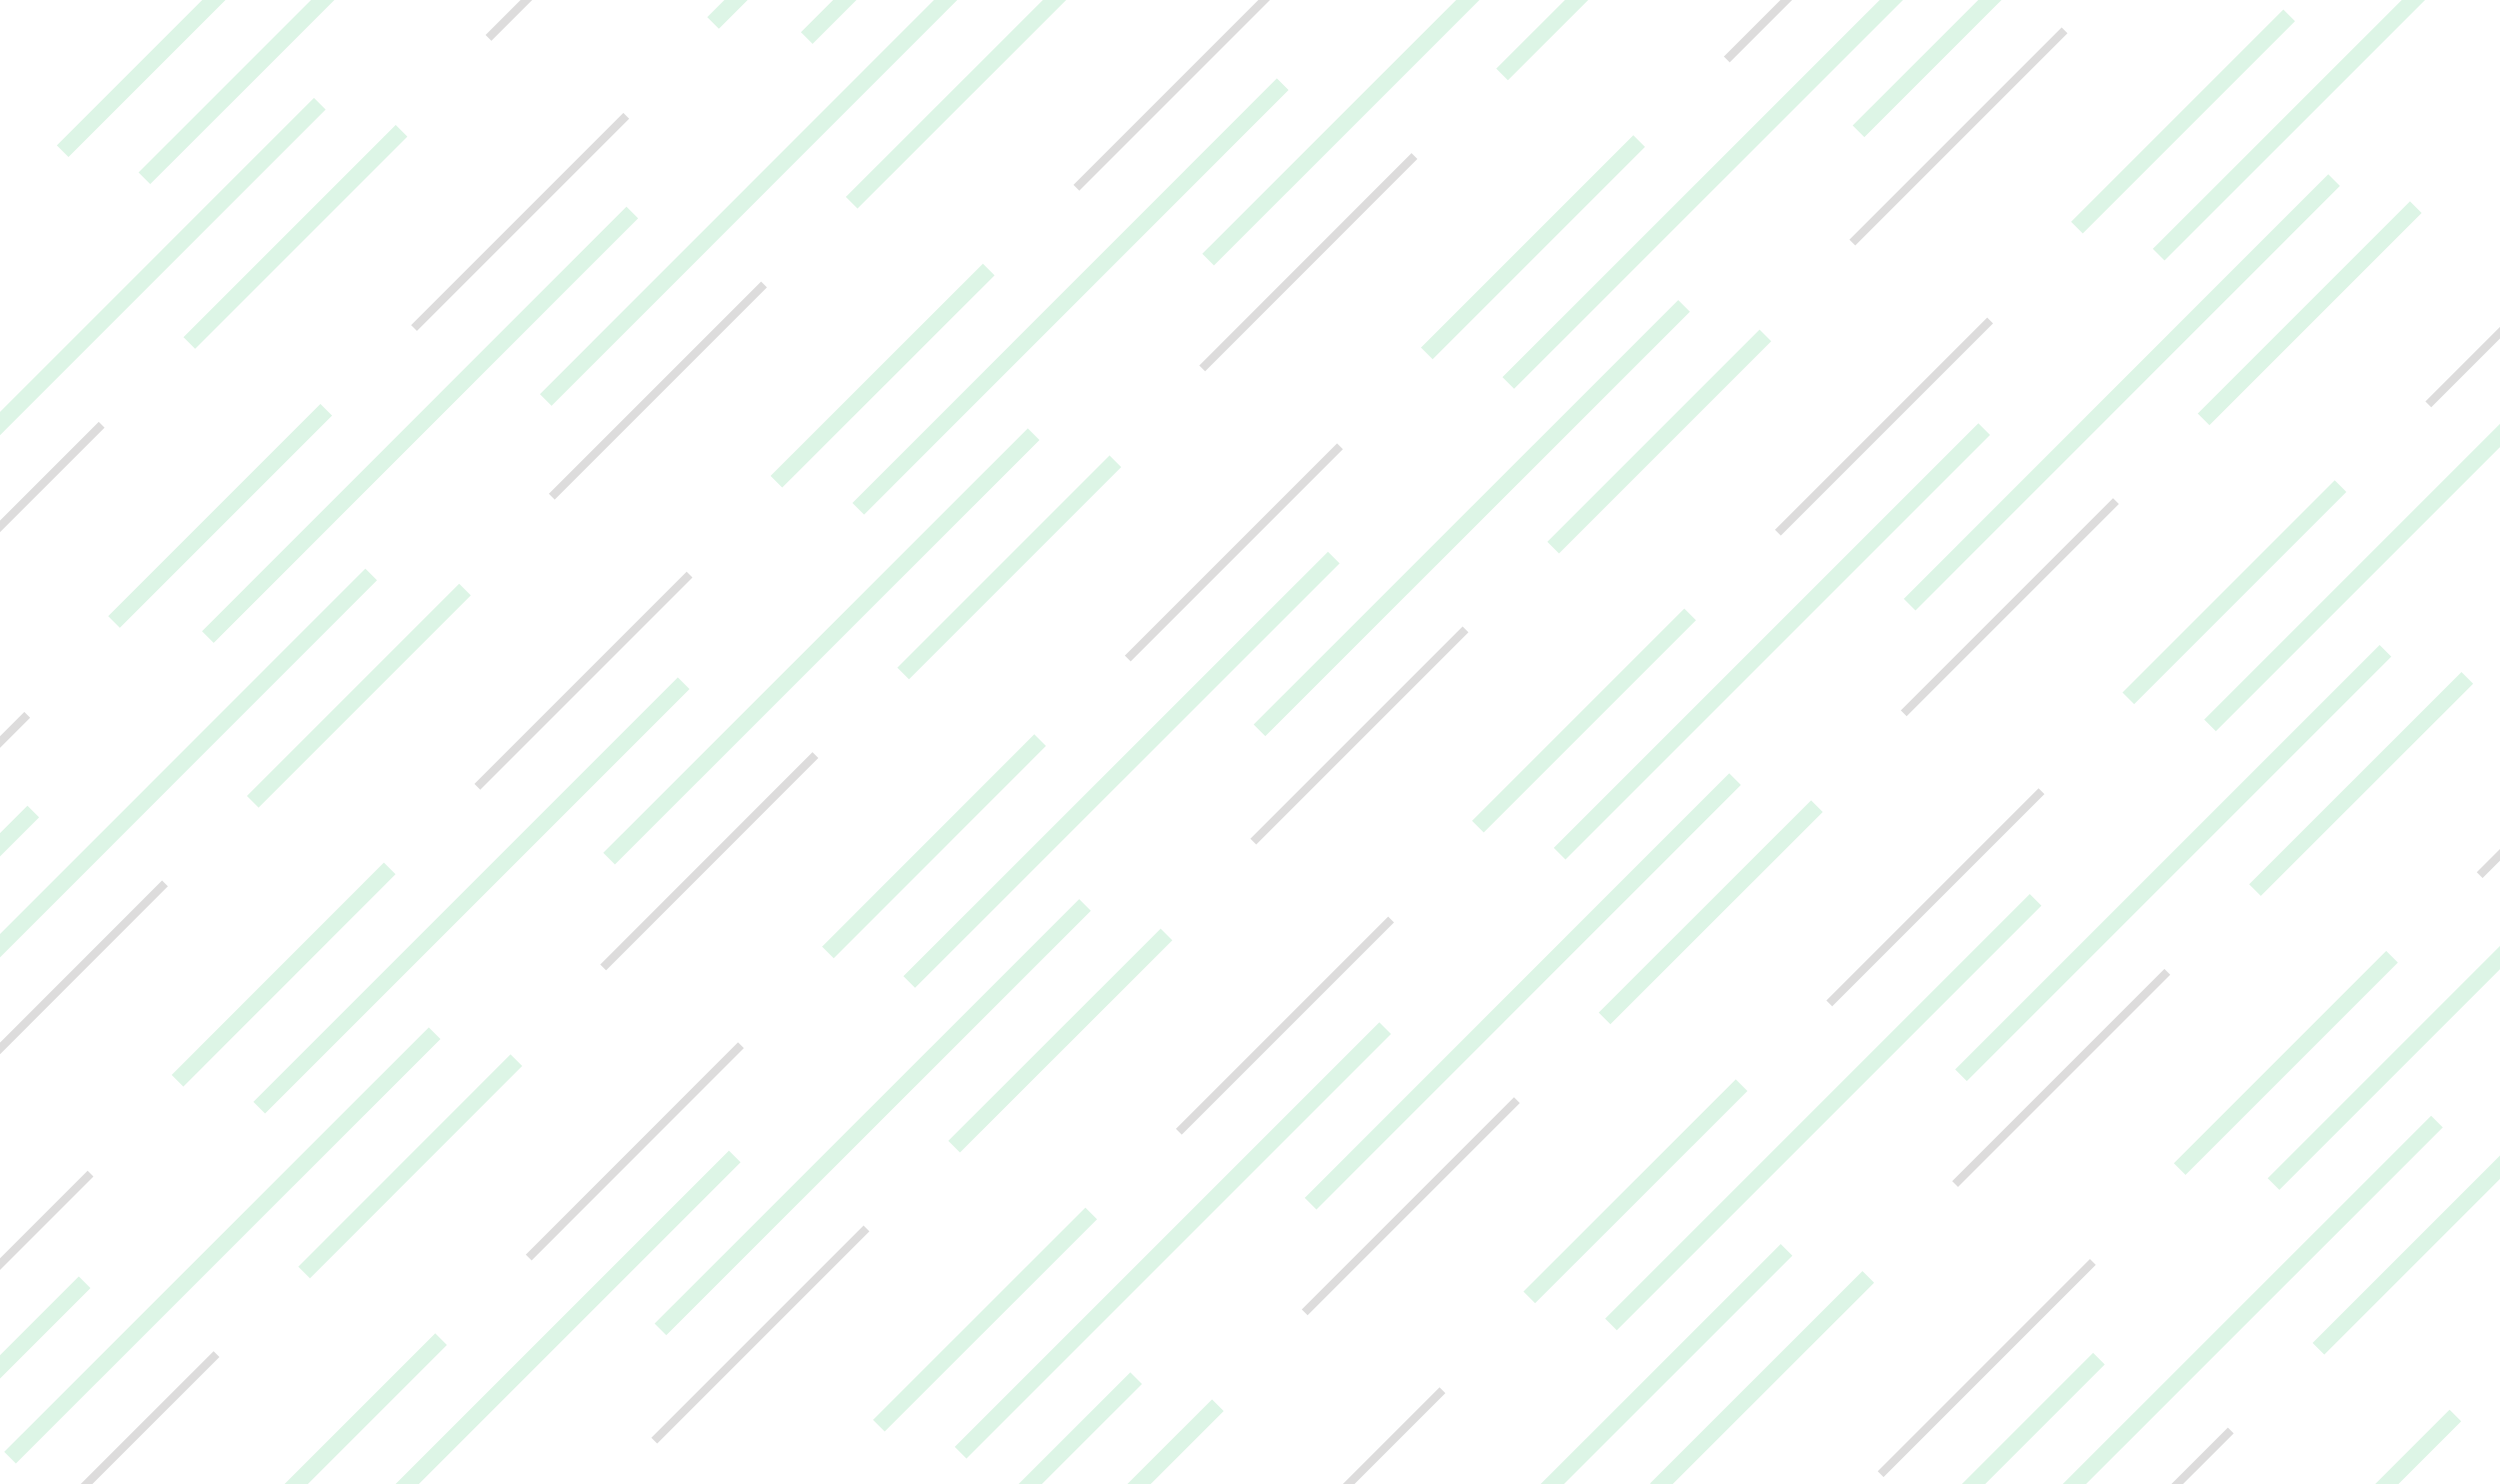
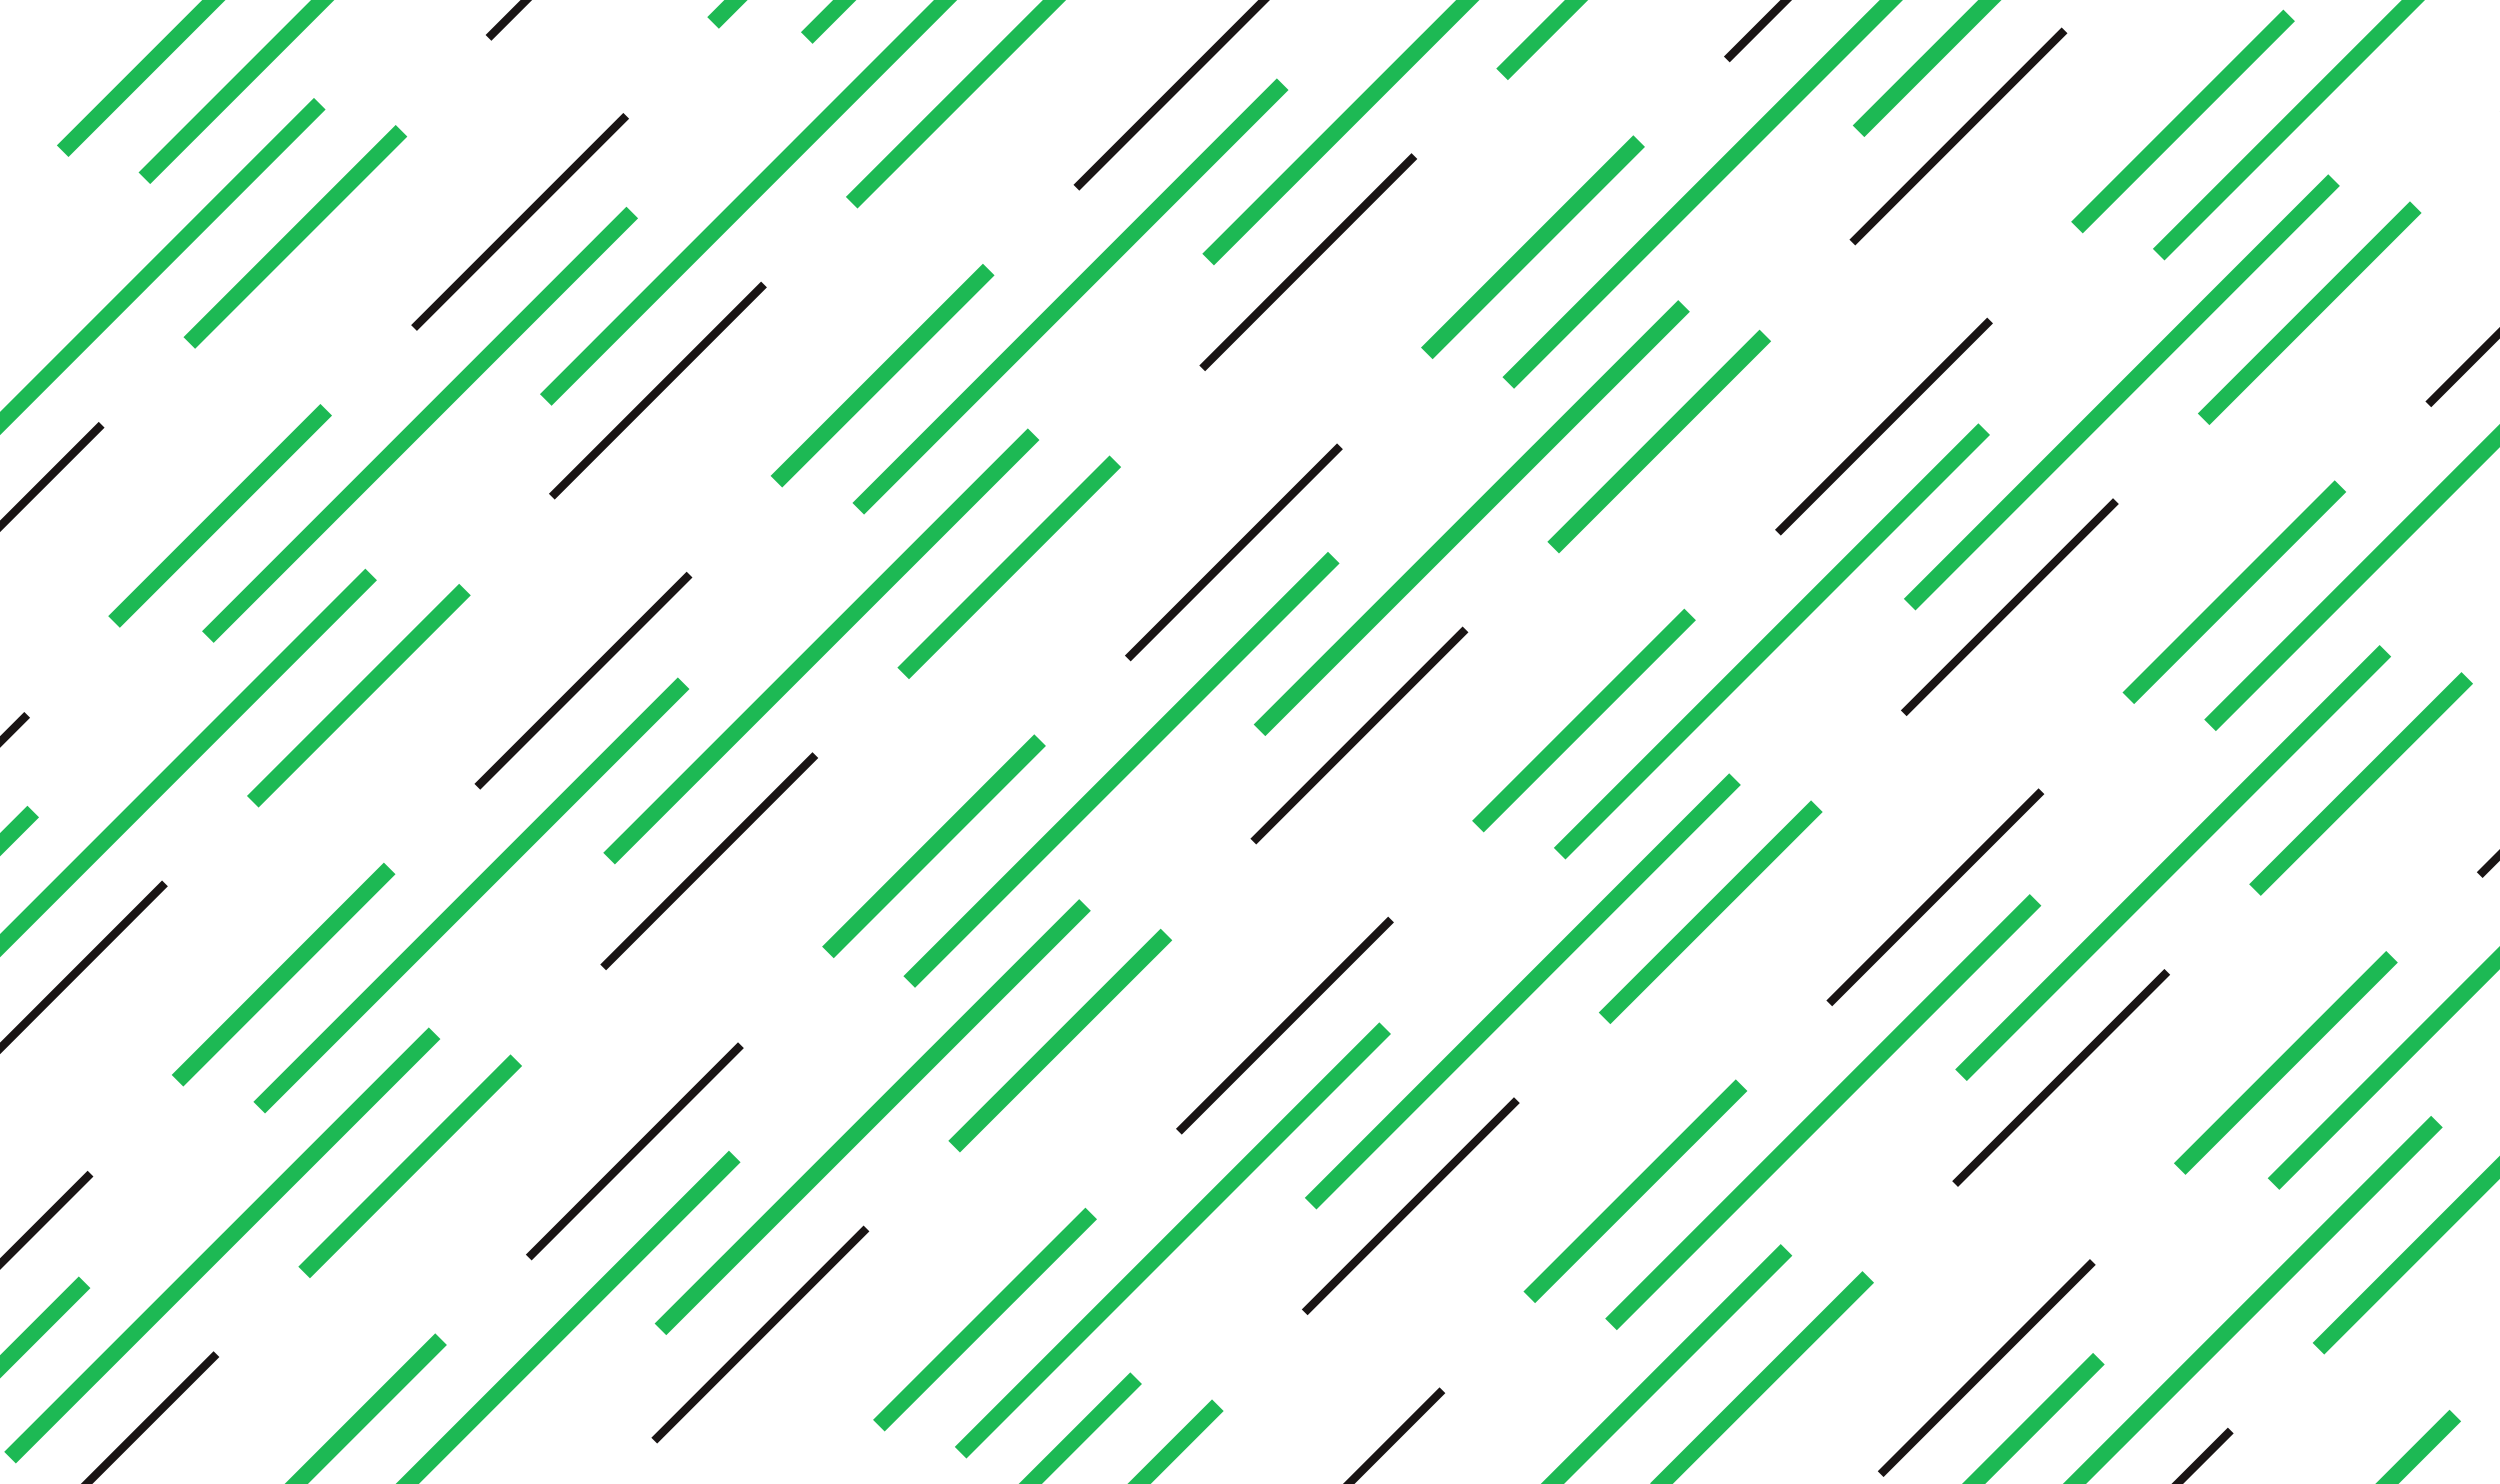
<svg xmlns="http://www.w3.org/2000/svg" xmlns:xlink="http://www.w3.org/1999/xlink" version="1.1" id="home-anim" x="0px" y="0px" viewBox="0 0 1820 1080" style="enable-background:new 0 0 1820 1080;" xml:space="preserve">
  <g>
    <defs>
      <rect id="masque" y="0.4" width="1820" height="1080" />
    </defs>
    <clipPath id="cache">
      <use xlink:href="#masque" style="overflow:visible;" />
    </clipPath>
-     <g id="c1" stroke="#191414" stroke-width="6" opacity="0.15">
+     <g id="c1" stroke="#191414" stroke-width="6">
      <line x1="630.8" y1="894.3" x2="476.3" y2="1048.8" />
      <line x1="858.2" y1="823.9" x2="1012.7" y2="669.4" />
      <line x1="1066.9" y1="458.2" x2="912.4" y2="612.7" />
      <line x1="1294.3" y1="387.8" x2="1448.8" y2="233.3" />
      <line x1="1503" y1="22.1" x2="1348.5" y2="176.6" />
      <line x1="895.6" y1="1166.6" x2="1050.1" y2="1012.1" />
      <line x1="1104.3" y1="800.9" x2="949.8" y2="955.4" />
      <line x1="1331.7" y1="730.5" x2="1486.2" y2="576" />
      <line x1="1540.4" y1="364.8" x2="1385.9" y2="519.3" />
      <line x1="1767.8" y1="294.4" x2="1922.3" y2="139.9" />
      <line x1="1976.5" y1="-71.3" x2="1822" y2="83.2" />
      <line x1="1369.1" y1="1073.2" x2="1523.6" y2="918.7" />
      <line x1="1577.8" y1="707.5" x2="1423.3" y2="862" />
      <line x1="1805.2" y1="637.1" x2="1959.7" y2="482.6" />
      <line x1="1624" y1="1041.4" x2="1469.4" y2="1195.9" />
      <line x1="-134.7" y1="674.9" x2="19.8" y2="520.4" />
      <line x1="74" y1="309.2" x2="-80.5" y2="463.7" />
      <line x1="301.4" y1="238.8" x2="455.9" y2="84.3" />
      <line x1="510.1" y1="-126.9" x2="355.6" y2="27.6" />
      <line x1="-88.6" y1="1008.9" x2="65.9" y2="854.4" />
      <line x1="120.1" y1="643.1" x2="-34.4" y2="797.7" />
      <line x1="347.5" y1="572.8" x2="502" y2="418.3" />
      <line x1="556.2" y1="207.1" x2="401.7" y2="361.6" />
      <line x1="783.6" y1="136.7" x2="938.1" y2="-17.8" />
      <line x1="157.6" y1="985.8" x2="3" y2="1140.3" />
      <line x1="384.9" y1="915.5" x2="539.4" y2="760.9" />
      <line x1="593.6" y1="549.7" x2="439.1" y2="704.3" />
      <line x1="821" y1="479.4" x2="975.5" y2="324.9" />
      <line x1="1029.7" y1="113.6" x2="875.2" y2="268.2" />
      <line x1="1257.1" y1="43.3" x2="1411.6" y2="-111.2" />
    </g>
-     <g id="c2" stroke="#1db954" stroke-width="12" opacity="0.15">
+     <g id="c2" stroke="#1db954" stroke-width="12">
      <line x1="794.4" y1="883.4" x2="639.8" y2="1037.9" />
      <line x1="694.6" y1="834.8" x2="849.2" y2="680.3" />
      <line x1="1230.4" y1="447.3" x2="1075.9" y2="601.8" />
      <line x1="1130.7" y1="398.7" x2="1285.2" y2="244.2" />
      <line x1="1666.5" y1="11.2" x2="1512" y2="165.7" />
      <line x1="732" y1="1177.5" x2="886.6" y2="1023" />
      <line x1="1267.9" y1="790" x2="1113.3" y2="944.5" />
      <line x1="1168.1" y1="741.4" x2="1322.7" y2="586.9" />
      <line x1="1703.9" y1="353.9" x2="1549.4" y2="508.4" />
      <line x1="1604.2" y1="305.3" x2="1758.7" y2="150.8" />
      <line x1="1205.5" y1="1084.1" x2="1360.1" y2="929.6" />
      <line x1="1741.4" y1="696.5" x2="1586.8" y2="851.1" />
      <line x1="1641.6" y1="648" x2="1796.2" y2="493.5" />
      <line x1="1787.5" y1="1030.5" x2="1633" y2="1185" />
      <line x1="1687.8" y1="981.9" x2="1842.3" y2="827.4" />
      <line x1="200.1" y1="-44.4" x2="45.6" y2="110.1" />
      <line x1="237.5" y1="298.3" x2="83" y2="452.8" />
      <line x1="137.8" y1="249.7" x2="292.3" y2="95.2" />
      <line x1="673.6" y1="-137.8" x2="519.1" y2="16.7" />
      <line x1="283.7" y1="632.2" x2="129.2" y2="786.8" />
      <line x1="184" y1="583.7" x2="338.5" y2="429.2" />
      <line x1="719.8" y1="196.2" x2="565.2" y2="350.7" />
      <line x1="620" y1="147.6" x2="774.6" y2="-6.9" />
      <line x1="321.1" y1="974.9" x2="166.6" y2="1129.4" />
      <line x1="221.4" y1="926.4" x2="375.9" y2="771.8" />
      <line x1="757.2" y1="538.8" x2="602.7" y2="693.4" />
      <line x1="657.5" y1="490.3" x2="812" y2="335.8" />
      <line x1="1193.3" y1="102.7" x2="1038.7" y2="257.3" />
      <line x1="1093.5" y1="54.2" x2="1248.1" y2="-100.3" />
    </g>
-     <g id="c3" stroke="#1db954" stroke-width="12" opacity="0.15">
+     <g id="c3" stroke="#1db954" stroke-width="12">
      <line x1="225.8" y1="1151" x2="534.9" y2="841.9" />
      <line x1="827.1" y1="1003.3" x2="518" y2="1312.3" />
      <line x1="661.9" y1="714.9" x2="971" y2="405.9" />
      <line x1="1263.1" y1="567.2" x2="954.1" y2="876.3" />
      <line x1="1098" y1="278.8" x2="1407.1" y2="-30.2" />
      <line x1="1699.2" y1="131.1" x2="1390.2" y2="440.2" />
      <line x1="699.3" y1="1057.6" x2="1008.4" y2="748.5" />
      <line x1="1300.6" y1="909.9" x2="991.5" y2="1218.9" />
      <line x1="1135.4" y1="621.5" x2="1444.5" y2="312.4" />
      <line x1="1736.6" y1="473.8" x2="1427.6" y2="782.8" />
      <line x1="1571.5" y1="185.4" x2="1880.6" y2="-123.6" />
      <line x1="1172.8" y1="964.2" x2="1481.9" y2="655.1" />
      <line x1="1774.1" y1="816.5" x2="1465" y2="1125.5" />
      <line x1="1608.9" y1="528.1" x2="1918" y2="219" />
      <line x1="1219" y1="1298.1" x2="1528" y2="989.1" />
      <line x1="1655.1" y1="862" x2="1964.1" y2="553" />
      <line x1="232.8" y1="75.5" x2="-76.2" y2="384.6" />
      <line x1="270.2" y1="418.2" x2="-38.8" y2="727.3" />
      <line x1="105.1" y1="129.8" x2="414.2" y2="-179.2" />
      <line x1="706.3" y1="-17.9" x2="397.3" y2="291.2" />
      <line x1="-284.8" y1="899.9" x2="24.2" y2="590.8" />
      <line x1="316.4" y1="752.2" x2="7.3" y2="1061.2" />
      <line x1="151.3" y1="463.8" x2="460.3" y2="154.7" />
      <line x1="752.5" y1="316.1" x2="443.4" y2="625.1" />
      <line x1="587.3" y1="27.7" x2="896.4" y2="-281.4" />
      <line x1="1188.6" y1="-120" x2="879.5" y2="189" />
      <line x1="-247.4" y1="1242.5" x2="61.6" y2="933.5" />
      <line x1="188.7" y1="806.4" x2="497.7" y2="497.4" />
      <line x1="789.9" y1="658.8" x2="480.8" y2="967.8" />
      <line x1="624.8" y1="370.4" x2="933.8" y2="61.3" />
      <line x1="1226" y1="222.7" x2="916.9" y2="531.7" />
      <line x1="1662.1" y1="-213.4" x2="1353" y2="95.6" />
    </g>
  </g>
</svg>
